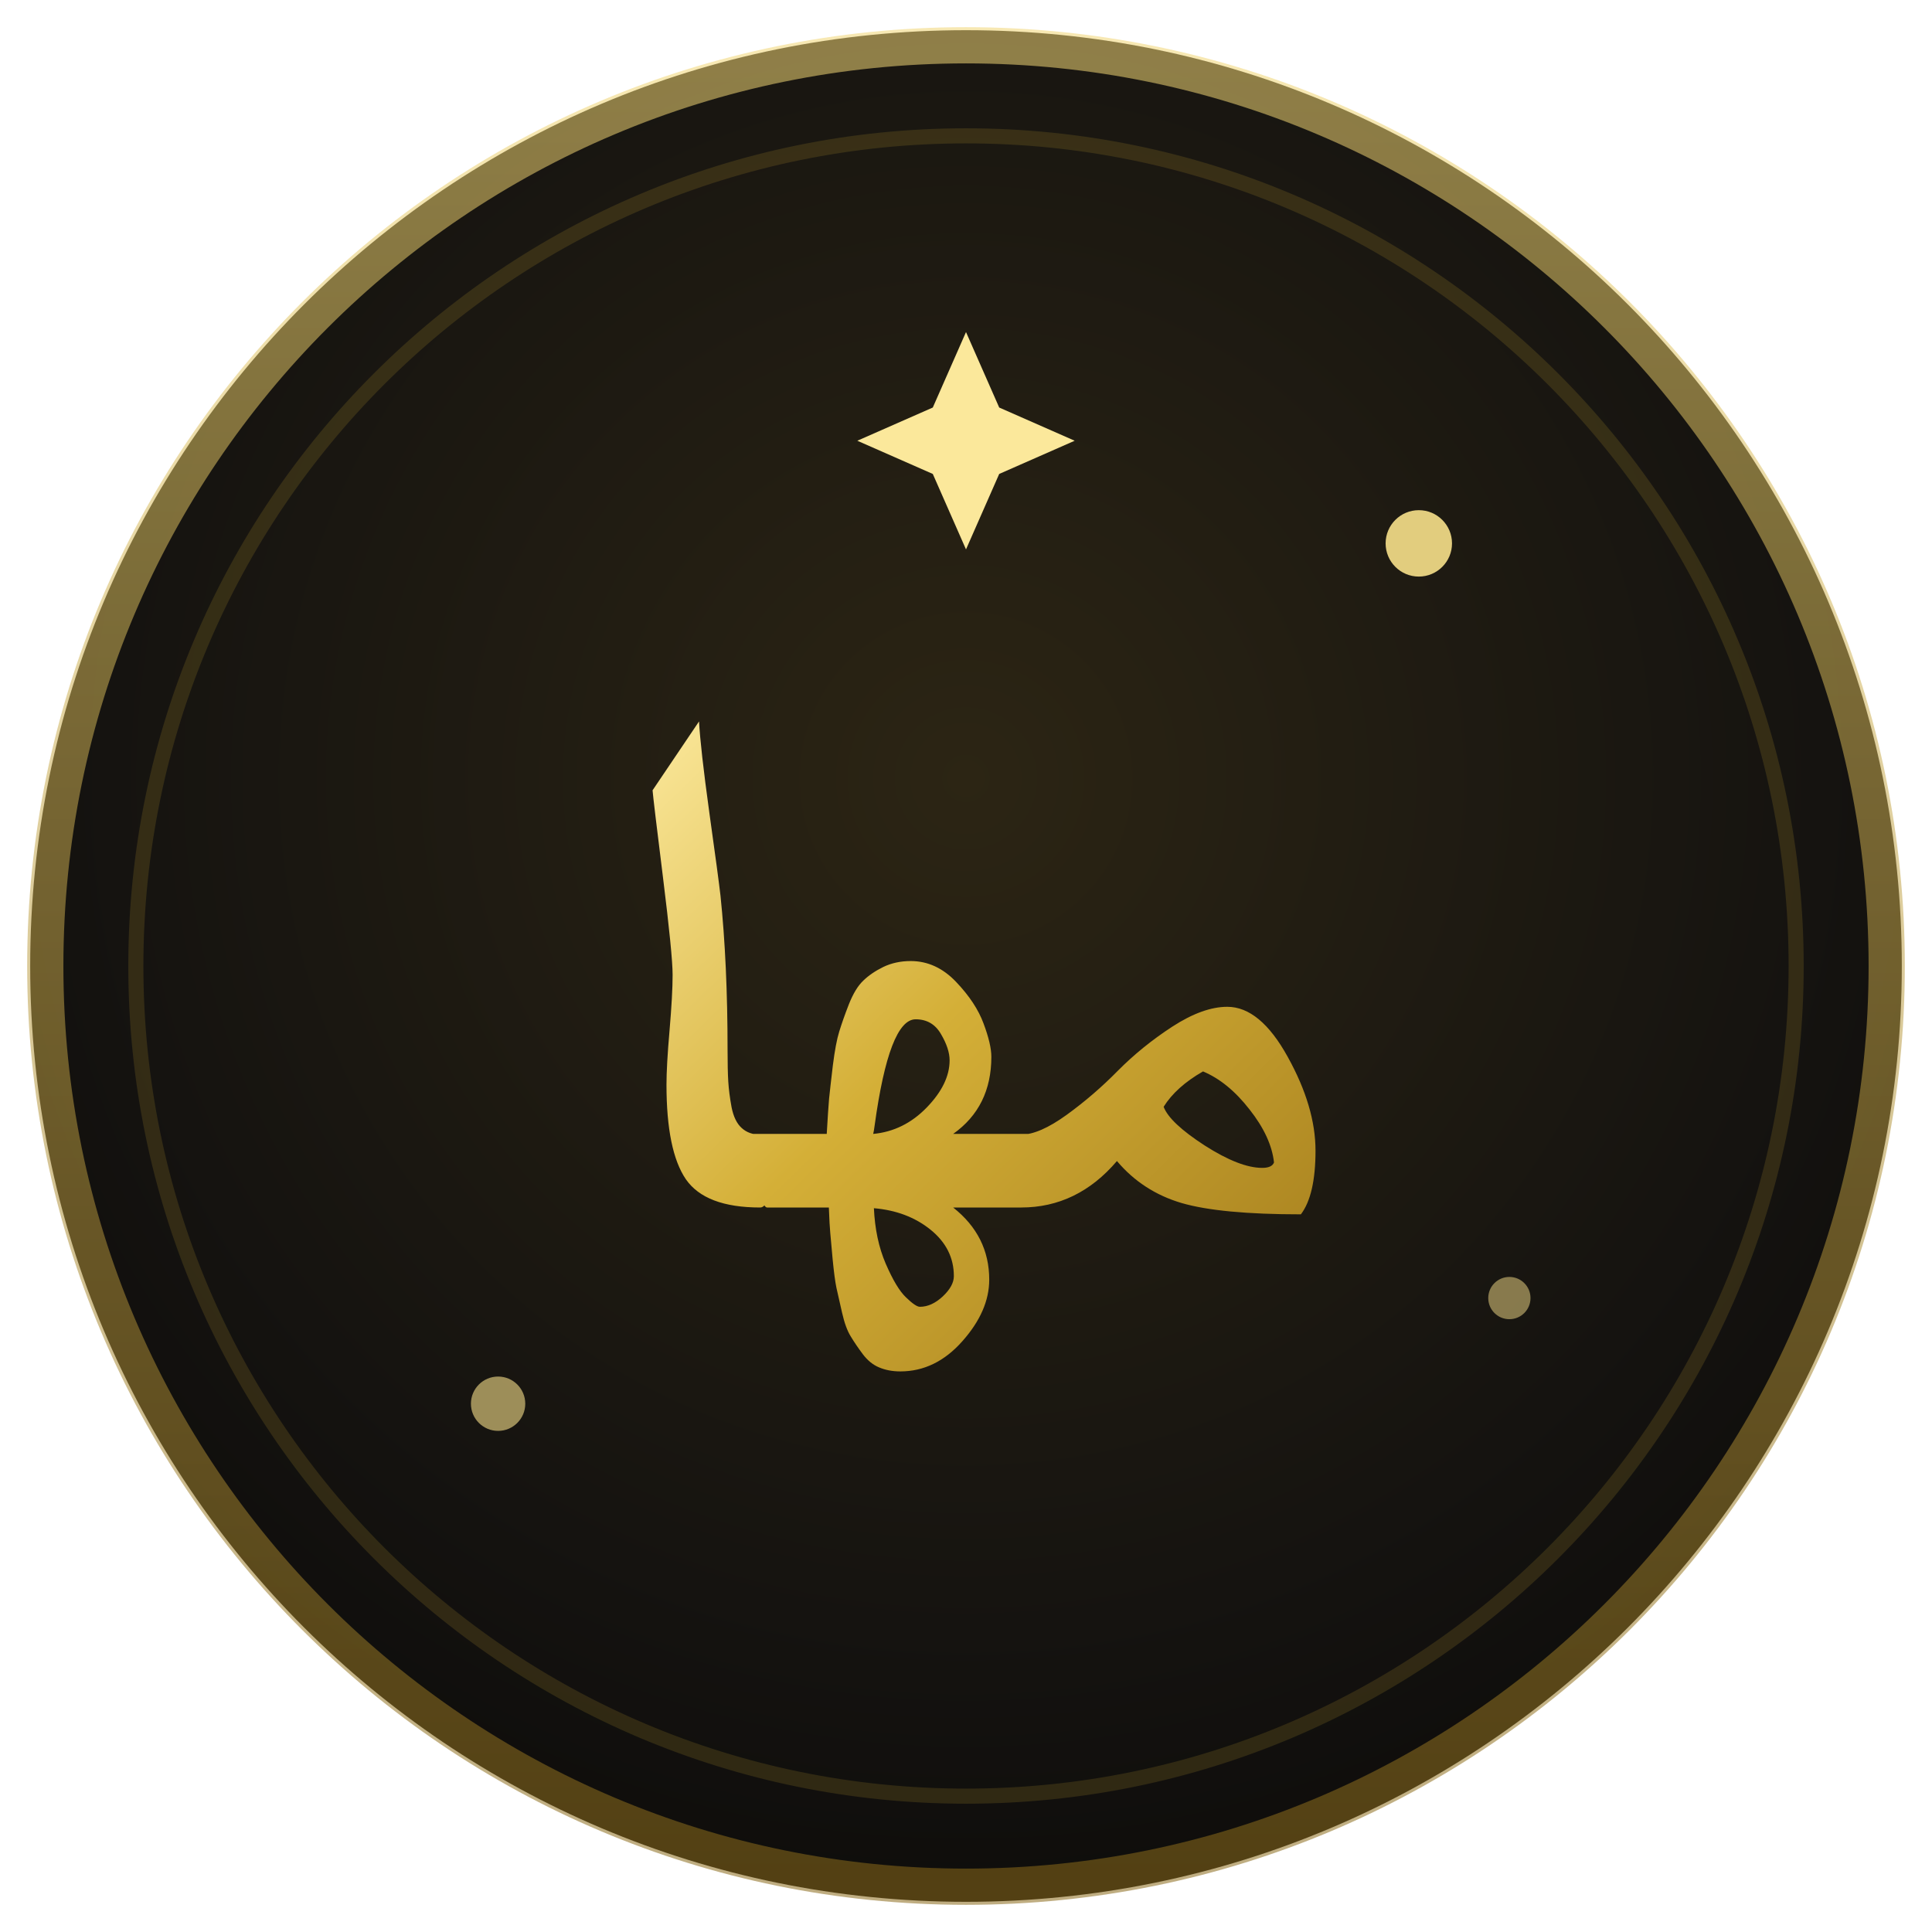
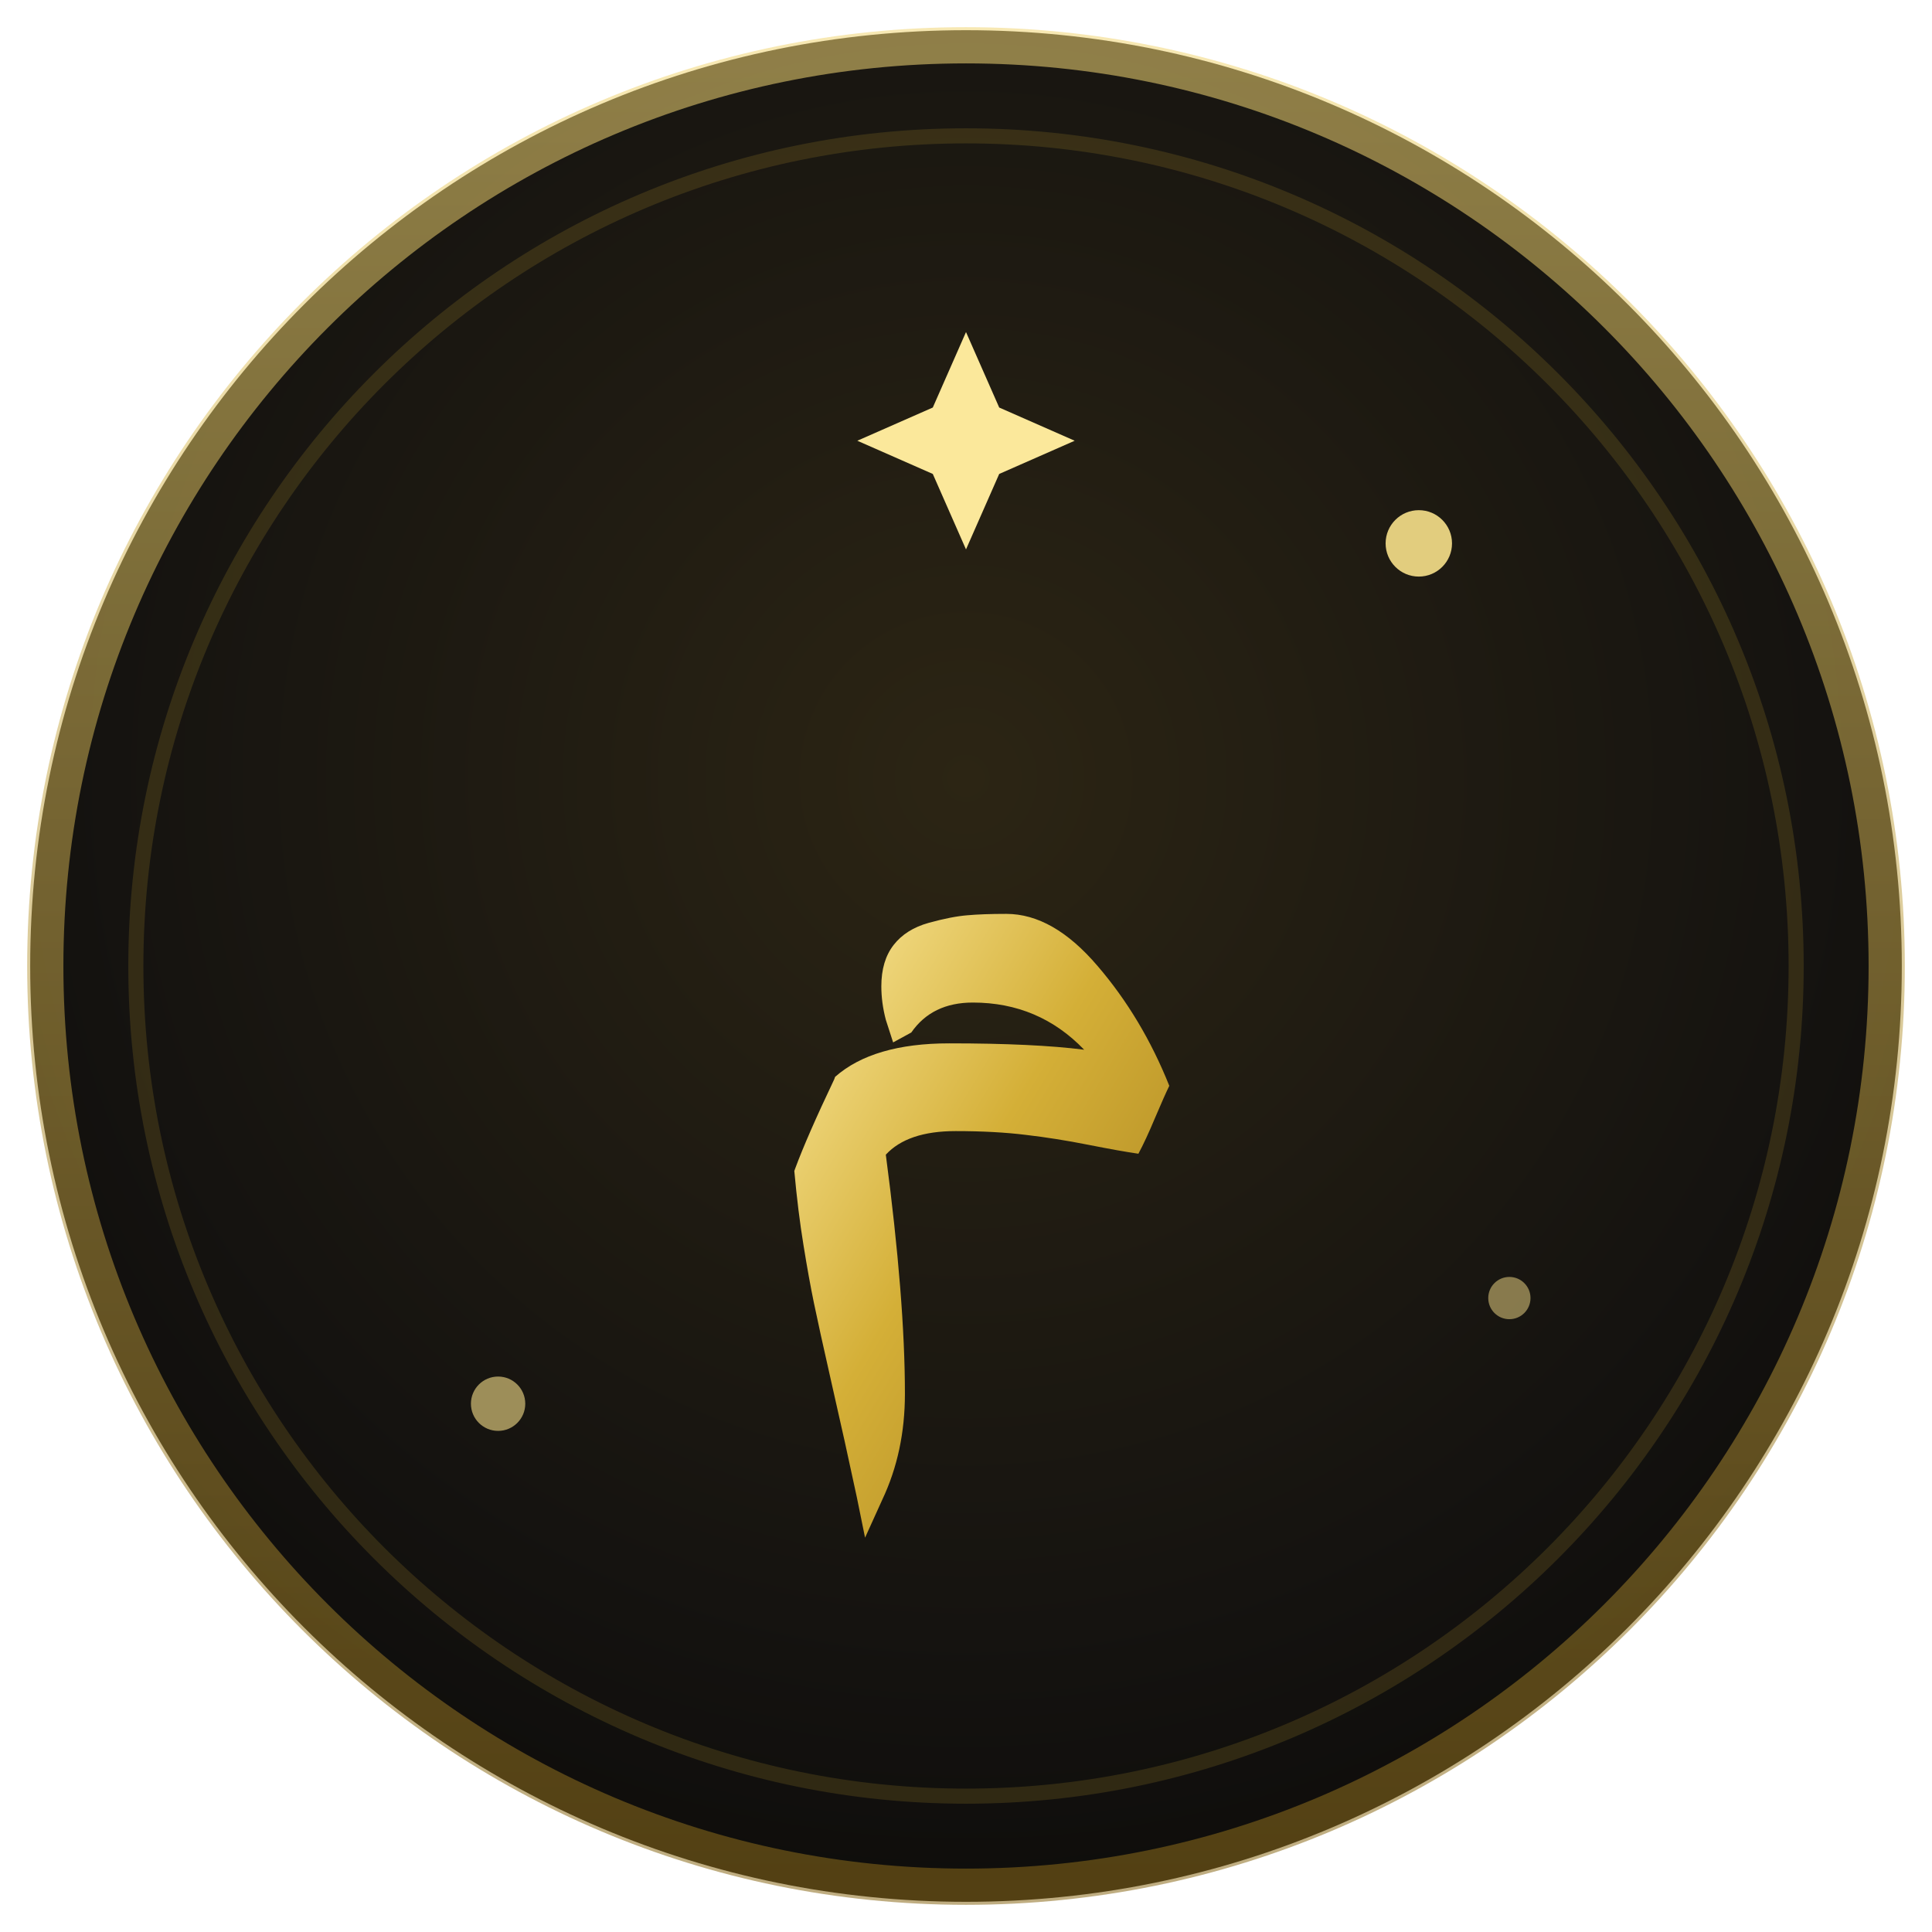
<svg xmlns="http://www.w3.org/2000/svg" viewBox="0 0 128 128">
  <defs>
    <radialGradient id="bg" cx="50%" cy="40%" r="70%">
      <stop offset="0" stop-color="#2c2514" />
      <stop offset=".65" stop-color="#151310" />
      <stop offset="1" stop-color="#0a0908" />
    </radialGradient>
    <linearGradient id="g" x1="0" y1="0" x2="1" y2="1">
      <stop offset="0" stop-color="#fbe89b" />
      <stop offset=".45" stop-color="#d4af37" />
      <stop offset="1" stop-color="#a37c1c" />
    </linearGradient>
    <linearGradient id="ring" x1="0" y1="0" x2="0" y2="1">
      <stop offset="0" stop-color="#f0d574" />
      <stop offset="1" stop-color="#8a6a1a" />
    </linearGradient>
  </defs>
  <circle cx="64" cy="64" r="62" fill="url(#bg)" />
  <circle cx="64" cy="64" r="61" fill="none" stroke="url(#ring)" stroke-opacity=".55" stroke-width="2.4" />
  <circle cx="64" cy="64" r="55" fill="none" stroke="#d4af37" stroke-opacity=".16" stroke-width="1" />
-   <text x="64" y="80" font-family="'Tajawal','Amiri','Geeza Pro',serif" font-size="46" font-weight="700" text-anchor="middle" fill="url(#g)">مها</text>
+   <text x="64" y="84" font-family="'Tajawal','Amiri','Geeza Pro',serif" font-size="60" font-weight="700" text-anchor="middle" fill="url(#g)">م</text>
  <path d="M64 22 l2.2 5 5 2.2 -5 2.2 -2.2 5 -2.2 -5 -5 -2.2 5 -2.2 z" fill="#fbe89b" />
  <circle cx="94" cy="36" r="2.2" fill="#f7e08a" opacity=".9" />
  <circle cx="33" cy="93" r="1.8" fill="#f7e08a" opacity=".6" />
  <circle cx="100" cy="86" r="1.4" fill="#f7e08a" opacity=".5" />
</svg>
